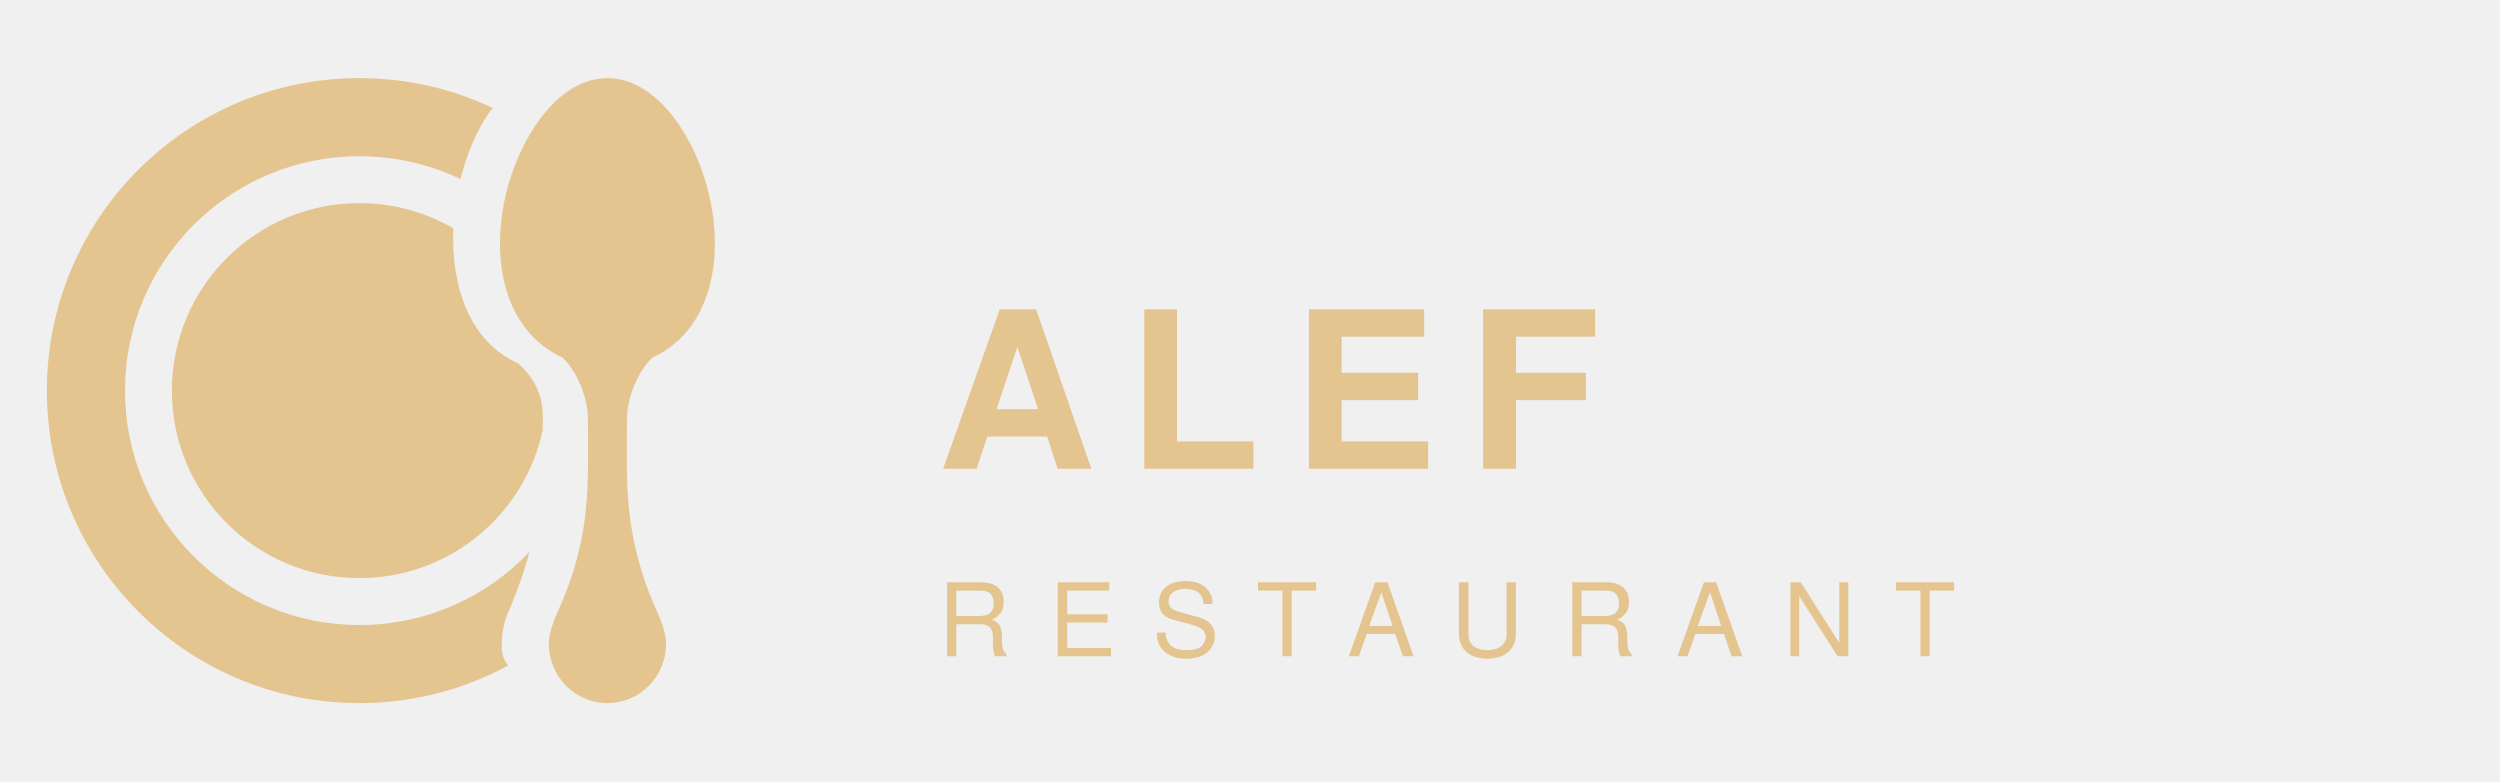
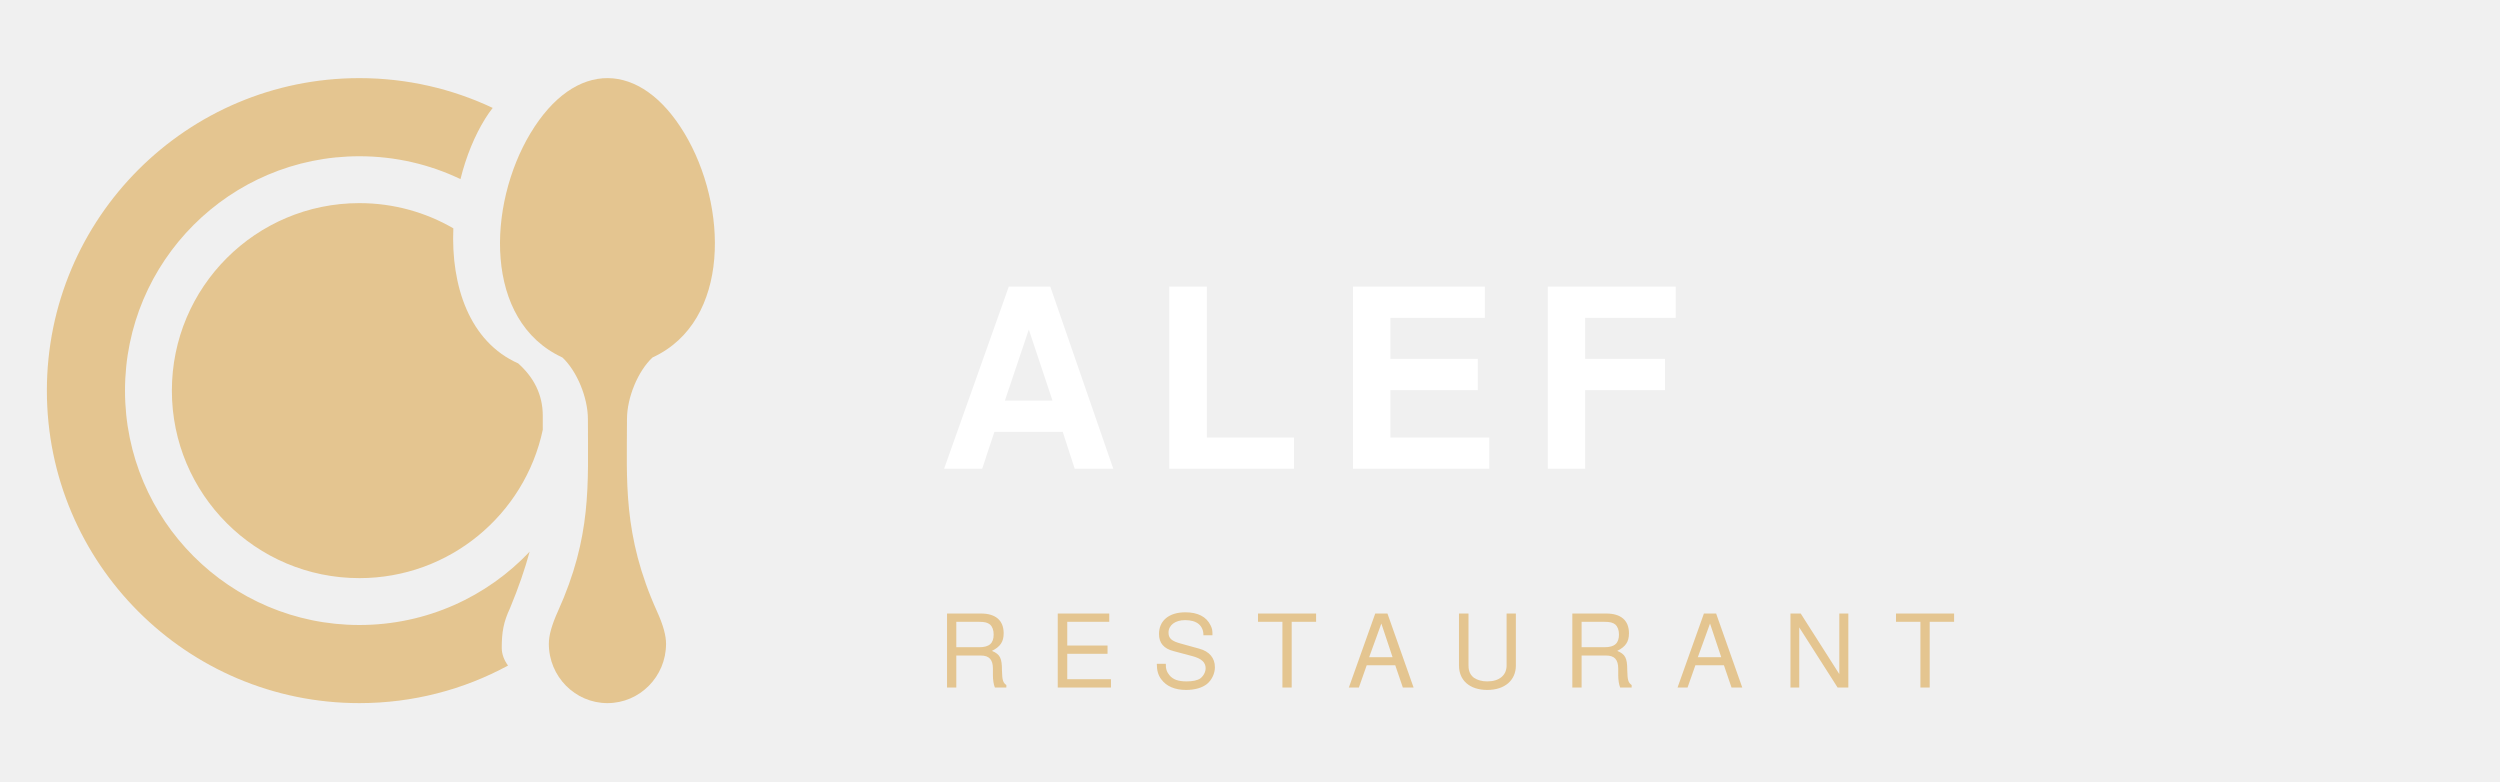
<svg xmlns="http://www.w3.org/2000/svg" width="160" height="50" viewBox="0 0 160 50" fill="none">
  <path d="M32.513 42.597C29.684 44.13 26.444 45 23 45C11.954 45 3 36.046 3 25C3 13.954 11.954 5 23 5C26.052 5 28.945 5.684 31.533 6.906C31.366 7.119 31.209 7.343 31.062 7.579C30.37 8.69 29.825 10.032 29.47 11.463C27.511 10.525 25.317 10 23 10C14.716 10 8 16.716 8 25C8 33.284 14.716 40 23 40C27.291 40 31.162 38.198 33.896 35.309C33.596 36.415 33.189 37.603 32.637 38.932C32.226 39.809 32.112 40.449 32.112 41.46C32.112 41.866 32.26 42.247 32.513 42.597Z" fill="#E4C590" />
  <path d="M29.014 14.613C28.857 18.276 30.031 21.866 33.163 23.256C34.135 24.128 34.738 25.212 34.738 26.62C34.738 26.922 34.738 27.219 34.737 27.51C33.583 32.932 28.767 37 23 37C16.373 37 11 31.627 11 25C11 18.373 16.373 13 23 13C25.191 13 27.246 13.587 29.014 14.613Z" fill="#E4C590" />
  <path d="M41.761 22.878C46.798 20.558 46.578 13.151 43.81 8.539C41 3.854 36.794 3.786 33.943 8.539C31.19 13.126 30.936 20.549 35.992 22.878C36.918 23.741 37.626 25.435 37.626 26.827C37.626 31.016 37.884 34.309 35.7 39.139C35.309 40.007 35.126 40.663 35.126 41.206C35.126 43.298 36.808 45 38.877 45C40.945 45 42.627 43.298 42.627 41.206C42.627 40.663 42.444 40.007 42.053 39.139C39.839 34.242 40.127 30.722 40.127 26.827C40.127 25.435 40.835 23.741 41.761 22.878Z" fill="#E4C590" />
-   <text x="60" y="30" fill="#E4C590" font-family="Helvetica, Arial, sans-serif" font-size="14" font-weight="bold" letter-spacing="2">
+   <text x="60" y="30" fill="white" font-family="Helvetica, Arial, sans-serif" font-size="16" font-weight="bold" letter-spacing="2">
    ALEF
  </text>
-   <text x="60" y="42" fill="#E4C590" font-family="Helvetica, Arial, sans-serif" font-size="6.5" font-weight="normal" letter-spacing="2.5">
+   <text x="60" y="44" fill="#E4C590" font-family="Helvetica, Arial, sans-serif" font-size="6.5" font-weight="normal" letter-spacing="2.5">
    RESTAURANT
  </text>
</svg>
